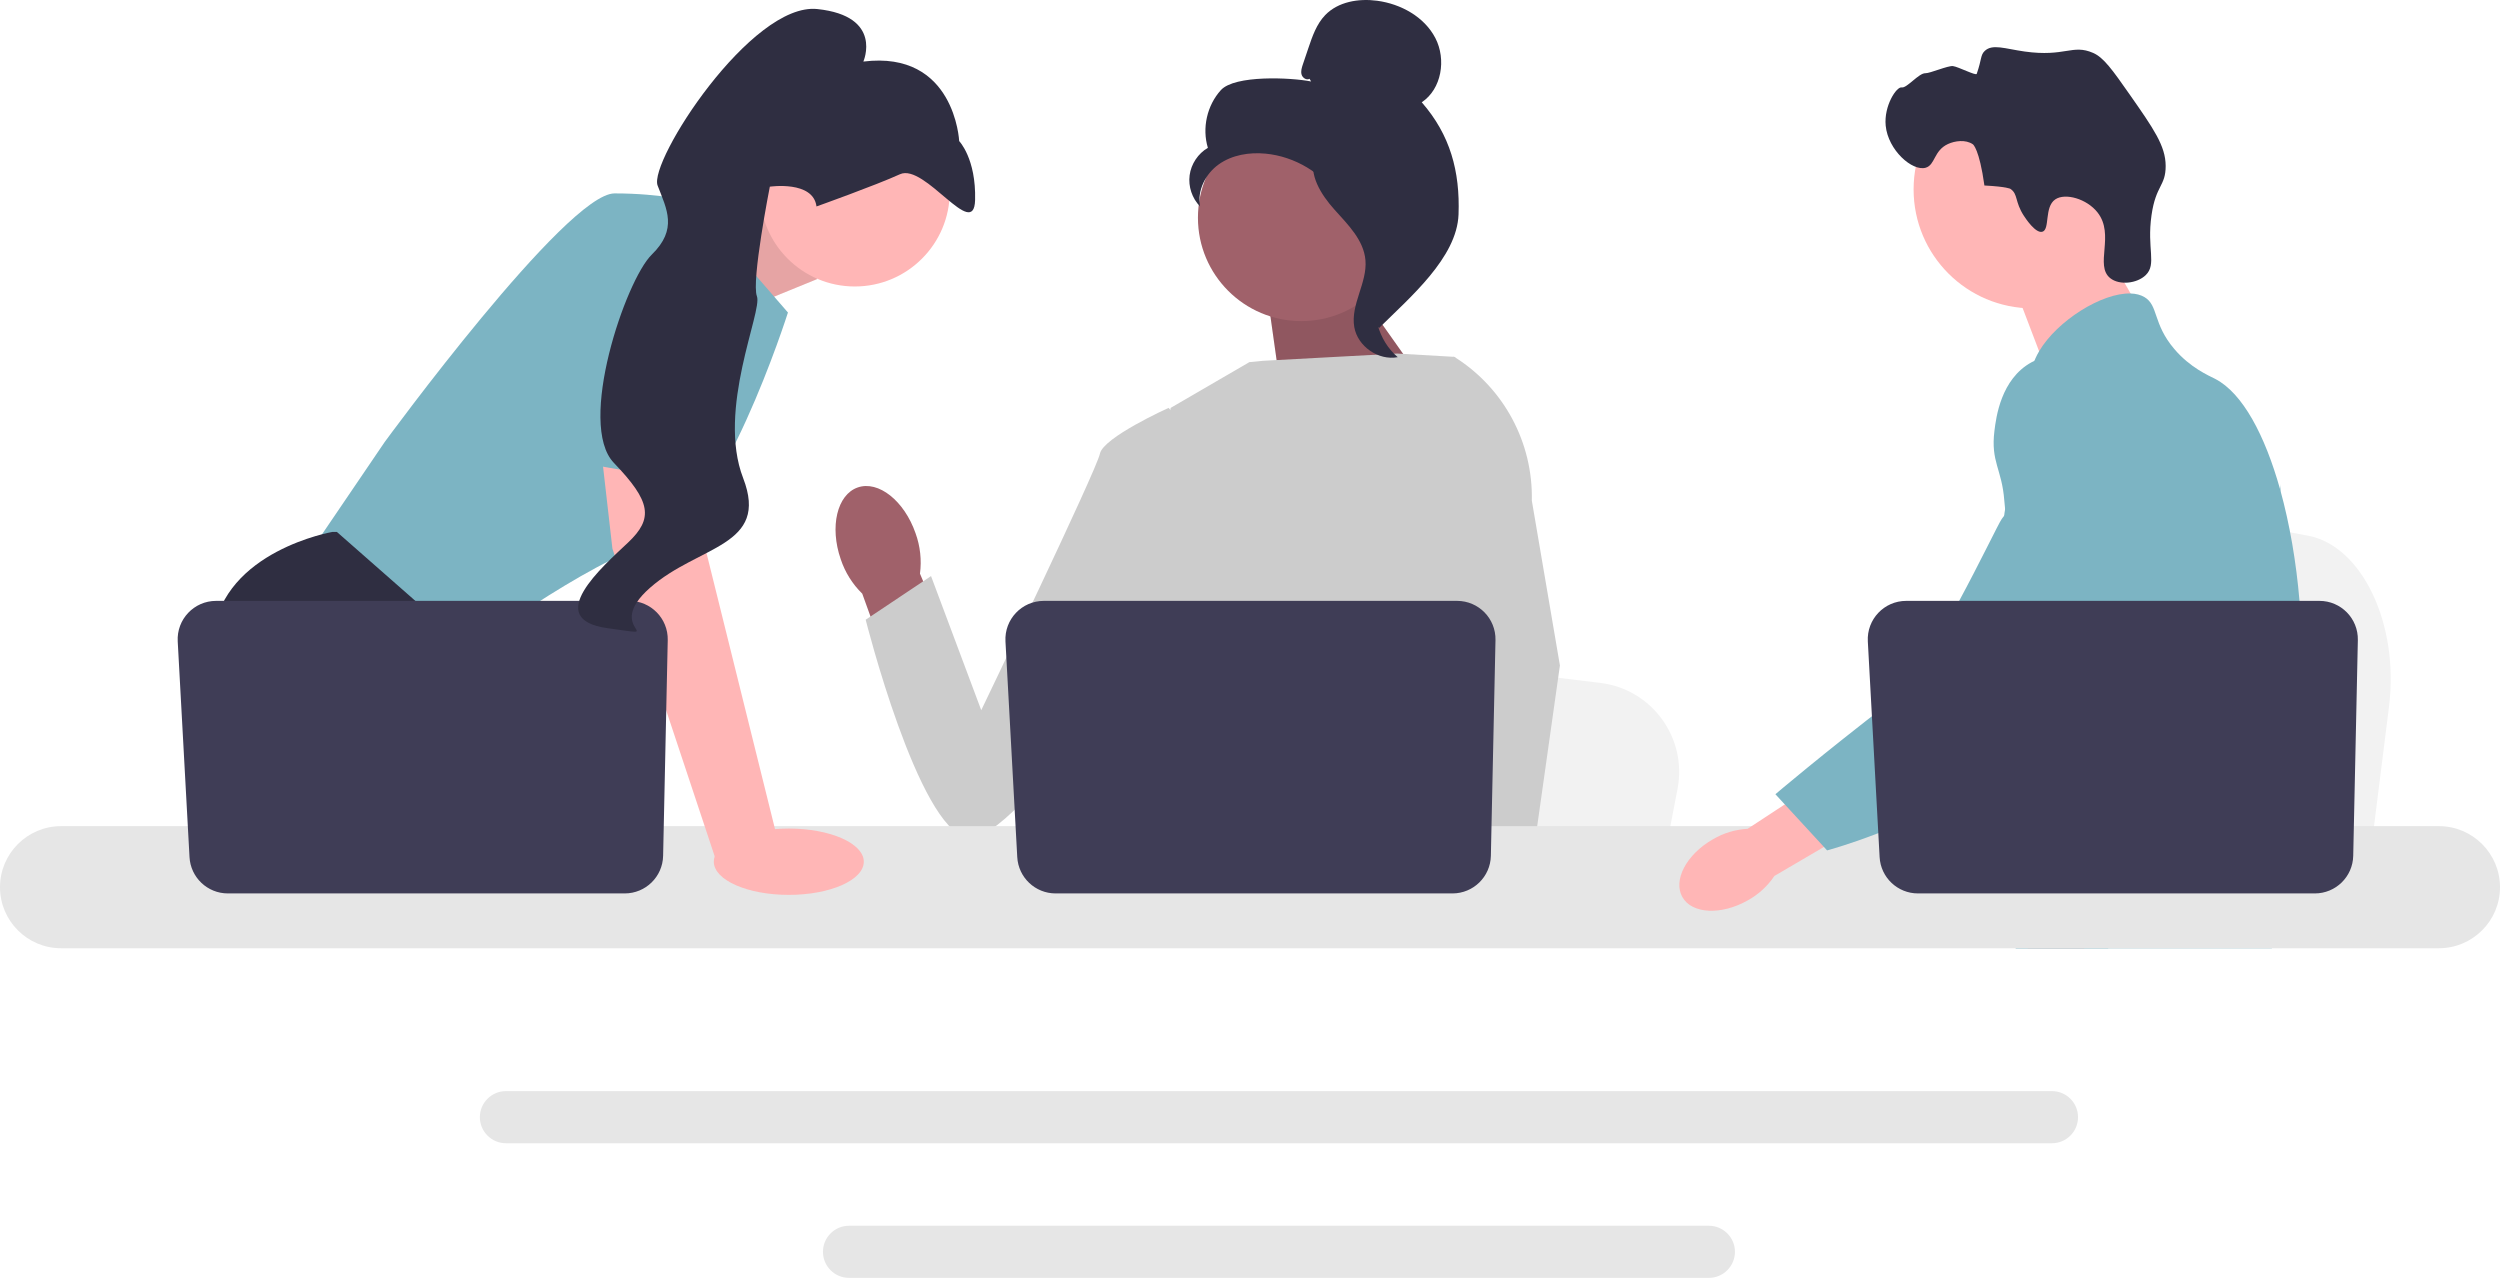
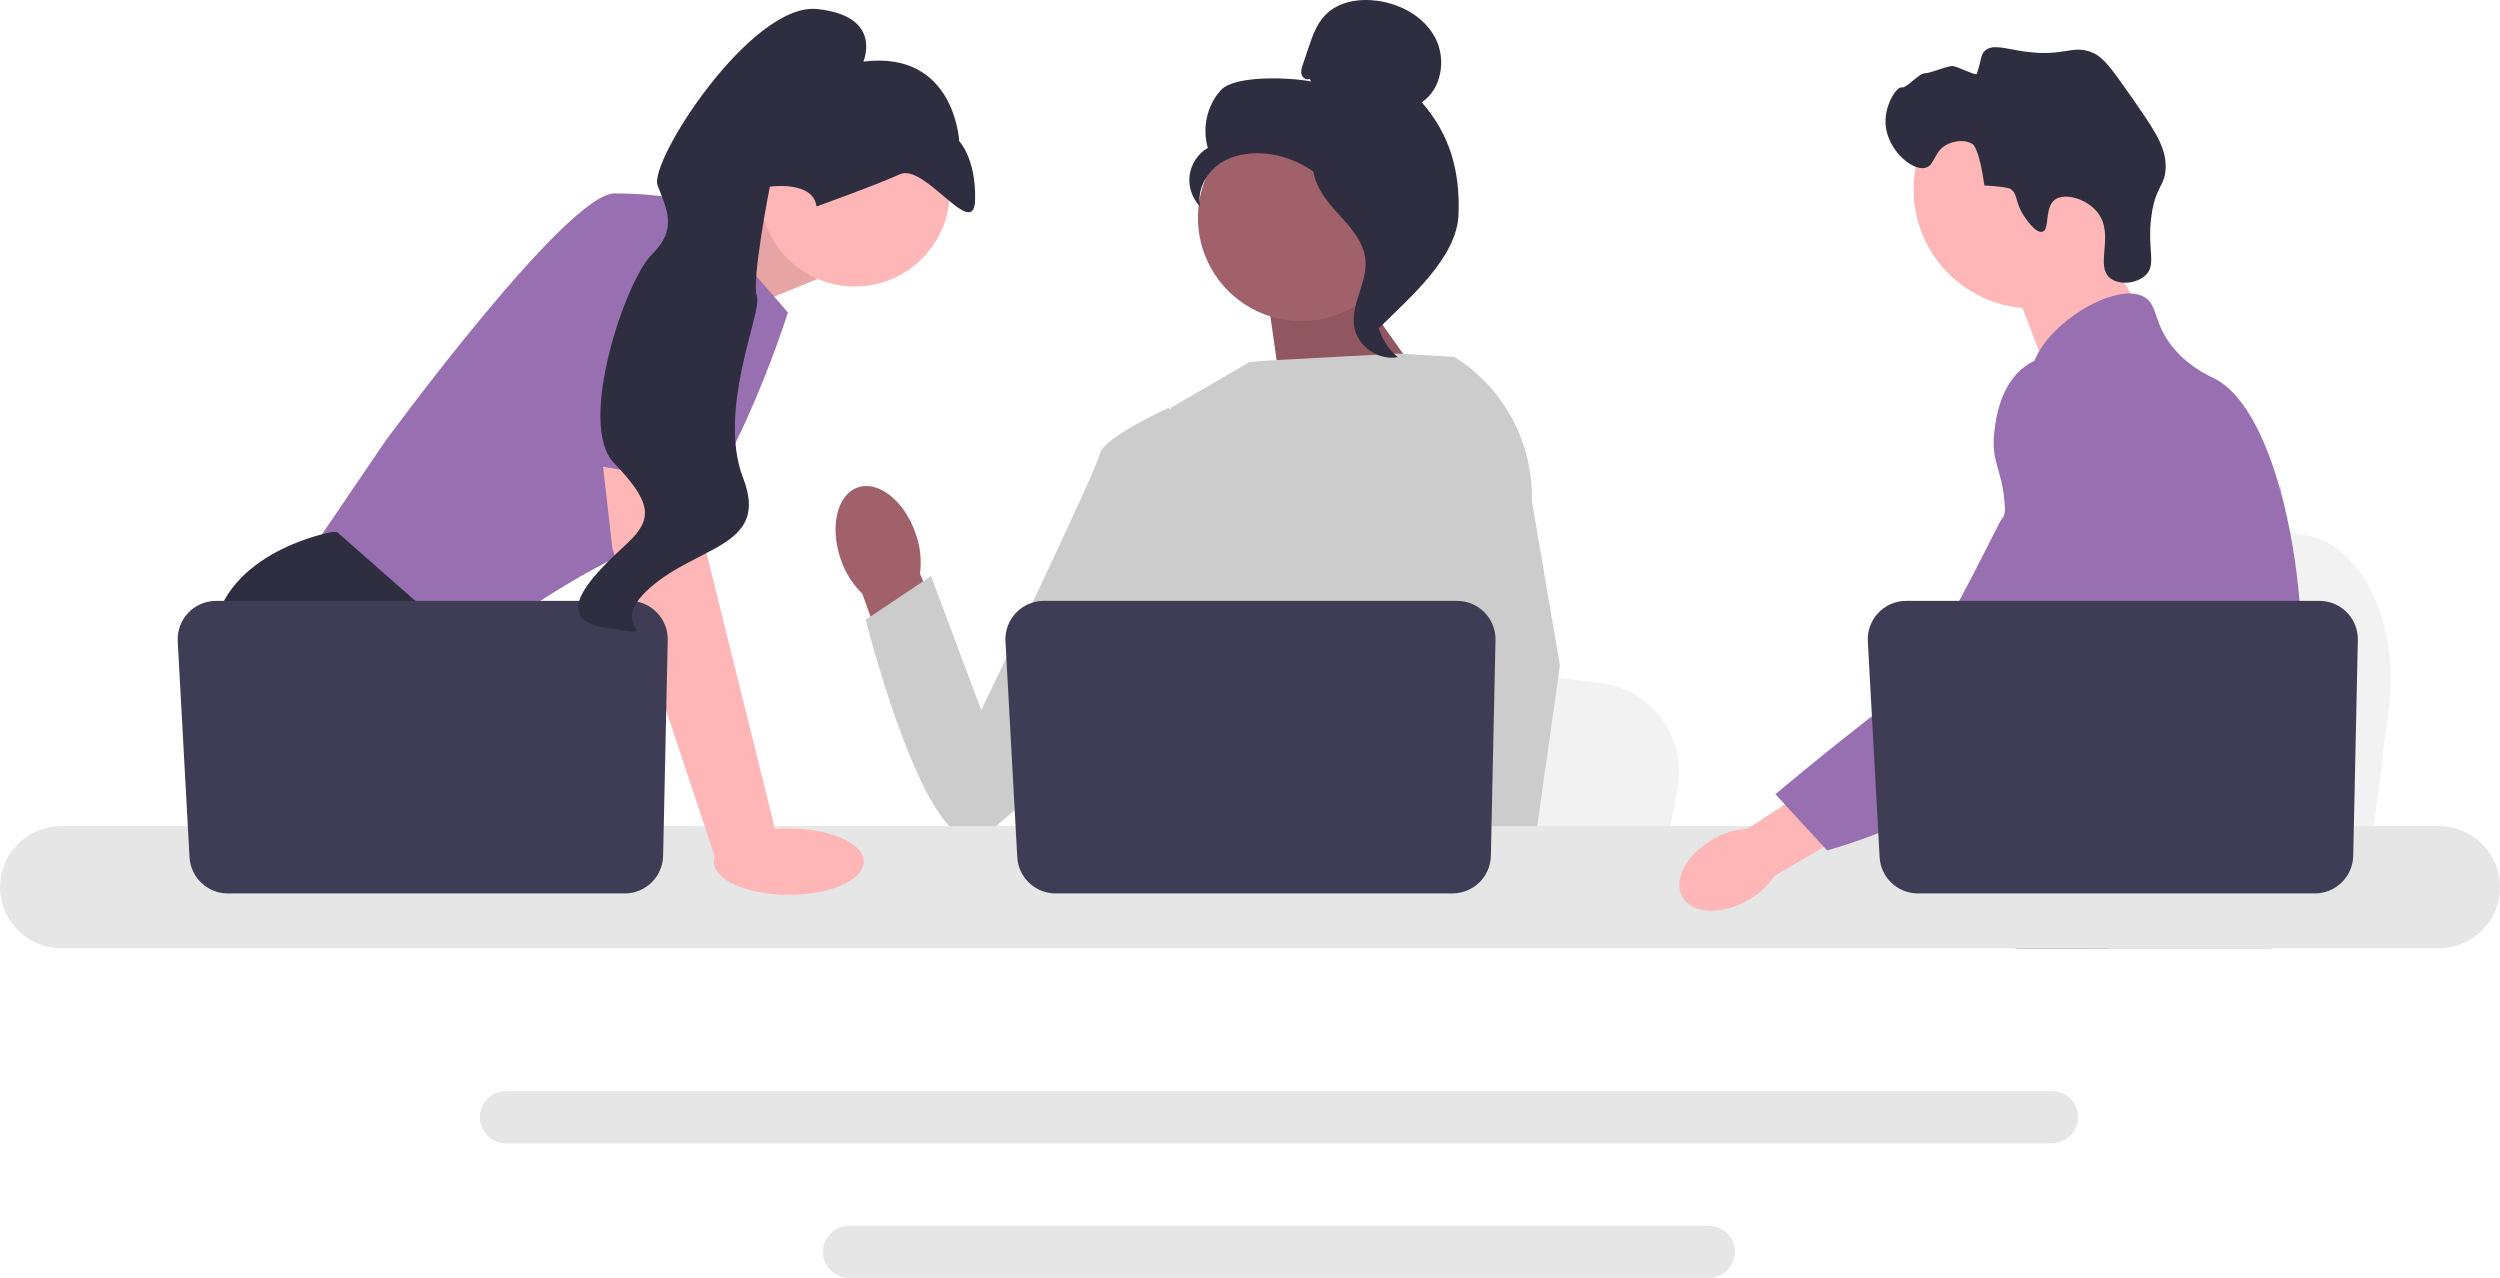
<svg xmlns="http://www.w3.org/2000/svg" width="866.81" height="443.068" viewBox="0 0 866.81 443.068">
  <path d="M828.335,244.952l-2.715,21.622-6.739,53.704h-135.383c1.057-12.037,2.502-29.362,4.046-48.065,.152-1.868,.312-3.748,.464-5.639,3.872-47.014,8.108-100.216,8.108-100.216l17.799,3.316,34.532,6.421,14.071,2.615,37.681,7.017c18.787,3.491,31.71,30.693,28.135,59.226Z" fill="#f2f2f2" />
  <polygon points="725.93 79.358 742.579 108.492 710.58 131.169 696.93 95.358 725.93 79.358" fill="#ffb6b6" />
  <circle cx="704.735" cy="65.675" r="41.244" fill="#ffb6b6" />
  <path d="M701.774,74.896c-3.275-4.984-1.99-7.591-4.731-9.423-0-0-1.103-.737-8.999-1.157h0c-1.768-12.724-3.975-14.267-3.975-14.267-2.543-1.778-6.318-1.201-8.666-.113-4.966,2.3-4.391,7.269-7.735,8.22-4.619,1.314-13.024-6.092-13.852-14.569-.675-6.915,3.78-13.631,5.547-13.276,1.752,.352,5.947-5.003,8.212-4.92,1.547,.056,7.867-2.691,9.567-2.476,1.857,.235,7.978,3.429,8.234,2.699,1.773-5.072,1.252-6.479,2.756-7.93,2.665-2.571,7.026-.781,13.866,.181,14.074,1.978,16.531-2.663,23.743,.483,3.644,1.589,6.692,5.874,12.641,14.38,8.319,11.895,12.479,17.842,12.506,24.779,.027,7.074-3.398,6.625-4.903,17.098-1.675,11.658,1.884,16.989-2.004,20.777-3.005,2.927-9.113,3.622-12.322,1.053-5.494-4.399,1.696-15.012-4.384-22.767-3.732-4.76-11.238-6.878-14.676-4.525-3.888,2.66-1.746,10.469-4.48,11.21-2.341,.634-5.772-4.588-6.343-5.457Z" fill="#2f2e41" />
-   <path d="M797.85,237.338c-1.15,19.67-5.72,25.88-7.32,49.11-.35,5.1-.56,11.02-.56,18.08,0,1.8,.01,3.54,.01,5.24,0,3.62-.069,7.04-.49,10.51-.319,2.77-.869,5.56-1.779,8.5h-88.83c-.01-.02-.01-.04-.021-.06-.52-2.26-.85-4.42-1.1-6.49-.08-.66-.15-1.31-.21-1.95-.08-.75-.15-1.49-.22-2.22-.271-2.91-.54-5.66-1.181-8.29-.859-3.63-2.42-7.05-5.62-10.35-1.31-1.35-2.619-2.4-3.899-3.32-.25-.17-.49-.34-.74-.51-3.54-2.43-6.89-4.18-9.79-9.14-.05-.07-.09-.15-.13-.22-.5-.87-1.8-3.15-2.74-6.19-.99-3.16-1.59-7.13-.51-11.19,2.57-9.62,12.09-10.58,19.87-20.3,.84-1.05,1.67-2.21,2.46-3.5,3.52-5.72,4.47-10.76,5.59-16.75,.18-.97,.34-1.93,.47-2.86,.101-.7,.19-1.39,.261-2.07,.619-5.71,.319-10.63-.41-15.03-2.38-14.41-9.4-23.33-4.44-36.26,1.561-4.06,3.771-7.11,6-9.72,4.72-5.53,9.57-9.12,8.73-16.26-.851-7.2-6.311-8.19-6.92-14.48-.311-3.18,.729-6.53,2.68-9.82v-.01c6.24-10.59,21.82-20.34,31.72-20.03,1.83,.05,3.45,.46,4.8,1.25,4.891,2.88,2.851,9.17,10.341,17.99,5.569,6.55,11.869,9.17,14.26,10.41,9.47,4.94,17.17,19.51,22.399,38.14,.04,.14,.08,.28,.12,.43,3.23,11.67,5.511,24.92,6.641,38.36,.479,5.69,.76,11.41,.819,17.07,.051,4.52-.05,8.44-.26,11.93Z" fill="#7cb4c3" />
+   <path d="M797.85,237.338c-1.15,19.67-5.72,25.88-7.32,49.11-.35,5.1-.56,11.02-.56,18.08,0,1.8,.01,3.54,.01,5.24,0,3.62-.069,7.04-.49,10.51-.319,2.77-.869,5.56-1.779,8.5h-88.83c-.01-.02-.01-.04-.021-.06-.52-2.26-.85-4.42-1.1-6.49-.08-.66-.15-1.31-.21-1.95-.08-.75-.15-1.49-.22-2.22-.271-2.91-.54-5.66-1.181-8.29-.859-3.63-2.42-7.05-5.62-10.35-1.31-1.35-2.619-2.4-3.899-3.32-.25-.17-.49-.34-.74-.51-3.54-2.43-6.89-4.18-9.79-9.14-.05-.07-.09-.15-.13-.22-.5-.87-1.8-3.15-2.74-6.19-.99-3.16-1.59-7.13-.51-11.19,2.57-9.62,12.09-10.58,19.87-20.3,.84-1.05,1.67-2.21,2.46-3.5,3.52-5.72,4.47-10.76,5.59-16.75,.18-.97,.34-1.93,.47-2.86,.101-.7,.19-1.39,.261-2.07,.619-5.71,.319-10.63-.41-15.03-2.38-14.41-9.4-23.33-4.44-36.26,1.561-4.06,3.771-7.11,6-9.72,4.72-5.53,9.57-9.12,8.73-16.26-.851-7.2-6.311-8.19-6.92-14.48-.311-3.18,.729-6.53,2.68-9.82v-.01c6.24-10.59,21.82-20.34,31.72-20.03,1.83,.05,3.45,.46,4.8,1.25,4.891,2.88,2.851,9.17,10.341,17.99,5.569,6.55,11.869,9.17,14.26,10.41,9.47,4.94,17.17,19.51,22.399,38.14,.04,.14,.08,.28,.12,.43,3.23,11.67,5.511,24.92,6.641,38.36,.479,5.69,.76,11.41,.819,17.07,.051,4.52-.05,8.44-.26,11.93Z" fill="#9870b1" />
  <g>
    <polygon points="731.331 304.728 729.52 309.768 728.38 312.927 725.74 320.278 722.68 328.778 703.01 328.778 706.31 320.278 707.84 316.318 710.38 309.768 714.64 298.768 731.331 304.728" fill="#ffb6b6" />
-     <path d="M790.84,167.827c-.05,.65-.12,1.37-.19,2.15-.779,7.94-2.62,22.15-5.31,38.36-1.42,8.55-3.08,17.66-4.95,26.71-4.02,19.53-9.02,38.76-14.67,51.4-1.01,2.28-2.05,4.34-3.11,6.16-.81,1.39-1.66,2.76-2.55,4.11-2.88,4.43-6.11,8.63-9.46,12.55-.13,.17-.28,.33-.43,.5-.54,.64-1.101,1.27-1.66,1.9-2.74,3.09-5.54,5.97-8.25,8.61-3.3,3.22-6.48,6.07-9.33,8.5h-31.94l-.13-.06-4.6-2.04s1.31-1.54,3.5-4.45c.45-.59,.93-1.24,1.45-1.95,.64-.87,1.33-1.83,2.069-2.87,1.54-2.18,3.29-4.74,5.17-7.64,3.641-5.61,7.79-12.51,11.98-20.5,.48-.93,.97-1.87,1.46-2.82,.01-.03,.03-.06,.04-.09,.83-1.62,1.65-3.29,2.47-4.99,6.95-14.46,8.94-26.46,9.511-30.35,.8-5.5,1.909-13.19,1.609-21.65-.2-5.58-1.01-11.48-2.939-17.34v-.01c-.4-1.23-.851-2.46-1.36-3.68-.91-2.19-1.99-4.35-3.271-6.48-5.649-9.38-10.239-9.77-13.89-19.99-1.08-3.03-3.53-9.87-2.78-17.09v-.01c.091-.89,.24-1.79,.44-2.69v-.01c.05-.25,.12-.51,.19-.76,.569-2.21,1.51-4.4,2.939-6.48,2.79-4.04,6.6-6.44,10.01-7.87l.011-.01c3.939-1.64,7.34-1.99,8-2.05,14.609-1.3,25.939,10.98,32.13,17.69,2.39,2.59,4.58,4.76,6.58,6.53,15.569,13.9,19.84,5.02,20.949,.43,.17-.71,.261-1.32,.311-1.72Z" fill="#7cb4c3" />
-     <path d="M790.89,167.308c0,.05-.01,.22-.05,.5,.02-.15,.03-.3,.04-.44,0-.03,0-.05,.01-.06Z" fill="#7cb4c3" />
+     <path d="M790.84,167.827c-.05,.65-.12,1.37-.19,2.15-.779,7.94-2.62,22.15-5.31,38.36-1.42,8.55-3.08,17.66-4.95,26.71-4.02,19.53-9.02,38.76-14.67,51.4-1.01,2.28-2.05,4.34-3.11,6.16-.81,1.39-1.66,2.76-2.55,4.11-2.88,4.43-6.11,8.63-9.46,12.55-.13,.17-.28,.33-.43,.5-.54,.64-1.101,1.27-1.66,1.9-2.74,3.09-5.54,5.97-8.25,8.61-3.3,3.22-6.48,6.07-9.33,8.5h-31.94l-.13-.06-4.6-2.04s1.31-1.54,3.5-4.45c.45-.59,.93-1.24,1.45-1.95,.64-.87,1.33-1.83,2.069-2.87,1.54-2.18,3.29-4.74,5.17-7.64,3.641-5.61,7.79-12.51,11.98-20.5,.48-.93,.97-1.87,1.46-2.82,.01-.03,.03-.06,.04-.09,.83-1.62,1.65-3.29,2.47-4.99,6.95-14.46,8.94-26.46,9.511-30.35,.8-5.5,1.909-13.19,1.609-21.65-.2-5.58-1.01-11.48-2.939-17.34v-.01c-.4-1.23-.851-2.46-1.36-3.68-.91-2.19-1.99-4.35-3.271-6.48-5.649-9.38-10.239-9.77-13.89-19.99-1.08-3.03-3.53-9.87-2.78-17.09v-.01c.091-.89,.24-1.79,.44-2.69v-.01c.05-.25,.12-.51,.19-.76,.569-2.21,1.51-4.4,2.939-6.48,2.79-4.04,6.6-6.44,10.01-7.87l.011-.01c3.939-1.64,7.34-1.99,8-2.05,14.609-1.3,25.939,10.98,32.13,17.69,2.39,2.59,4.58,4.76,6.58,6.53,15.569,13.9,19.84,5.02,20.949,.43,.17-.71,.261-1.32,.311-1.72Z" fill="#9870b1" />
+     <path d="M790.89,167.308c0,.05-.01,.22-.05,.5,.02-.15,.03-.3,.04-.44,0-.03,0-.05,.01-.06Z" fill="#9870b1" />
  </g>
  <path d="M711.47,378.318H175.42c-4.98,0-9.04,4.05-9.04,9.03,0,4.99,4.06,9.04,9.04,9.04H711.47c4.979,0,9.03-4.05,9.03-9.04,0-4.98-4.051-9.03-9.03-9.03Z" fill="#e6e6e6" />
  <path d="M592.51,424.998H294.37c-4.98,0-9.03,4.05-9.03,9.03s4.05,9.04,9.03,9.04h298.14c4.98,0,9.04-4.06,9.04-9.04s-4.06-9.03-9.04-9.03Z" fill="#e6e6e6" />
  <polygon points="235.069 81.275 268.853 67.057 283.344 96.762 247.842 111.253 235.069 81.275" fill="#ffb6b6" />
  <polygon points="235.069 81.275 268.853 67.057 283.344 96.762 247.842 111.253 235.069 81.275" opacity=".1" />
-   <path d="M239.872,69.955l33.328,38.4s-23.185,73.177-46.369,79.698-65.932,38.4-65.932,38.4l-53.615-34.777,26.083-38.4s63.034-86.218,79.698-86.218c16.664,0,26.807,2.898,26.807,2.898Z" fill="#7cb4c3" />
+   <path d="M239.872,69.955l33.328,38.4s-23.185,73.177-46.369,79.698-65.932,38.4-65.932,38.4l-53.615-34.777,26.083-38.4s63.034-86.218,79.698-86.218c16.664,0,26.807,2.898,26.807,2.898Z" fill="#9870b1" />
  <path d="M194.843,320.278H117.261l-4.905-6.557-20.026-26.771-4.608-6.158s-17.389-31.879-13.766-60.86c3.623-28.981,41.298-35.502,41.298-35.502h1.55l46.123,40.53-2.753,37.719,14.606,24.272,20.062,33.328Z" fill="#2f2e41" />
  <polygon points="133.15 320.278 112.356 320.278 112.356 289.486 133.15 320.278" fill="#2f2e41" />
  <path d="M581.644,273.532l-2.587,13.418-6.419,33.328h-128.958c1.007-7.47,2.384-18.222,3.854-29.829,.145-1.159,.297-2.326,.442-3.499,3.688-29.177,7.723-62.193,7.723-62.193l16.954,2.058,32.893,3.985,13.404,1.623,35.893,4.354c17.896,2.166,30.205,19.048,26.8,36.755Z" fill="#f2f2f2" />
  <path d="M764.144,320.278h-69.945c1.065-1.253,1.666-1.978,1.666-1.978l20.968-3.463,43.203-7.129s1.971,5.093,4.108,12.571Z" fill="#2f2e41" />
  <polygon points="467.455 95.766 497.873 138.784 444.814 140.369 439.119 99.942 467.455 95.766" fill="#a0616a" />
  <polygon points="467.455 95.766 497.873 138.784 444.814 140.369 439.119 99.942 467.455 95.766" opacity=".1" />
  <path id="uuid-ae755ff6-bb09-410e-86b1-7d1b81a37005-213" d="M317.446,184.896c-3.903-11.259-12.876-18.372-20.041-15.887-7.165,2.485-9.808,13.625-5.902,24.888,1.499,4.52,4.058,8.616,7.464,11.945l17.14,47.497,22.117-8.518-19.245-45.919c.615-4.724,.089-9.526-1.533-14.005Z" fill="#a0616a" />
  <path d="M523.347,162.977l-.042,43.841-4.079,16.193-8.39,33.306-6.108,30.633-4.55,22.822-1.623,8.151c-1.224,.819-2.442,1.601-3.659,2.355h-105.976c-6.021-3.615-9.39-6.427-9.39-6.427,0,0,1.666-1.565,3.572-4.079,3.217-4.246,7.108-11.201,4.724-17.845-.5-1.391-.63-3.086-.478-4.977,.971-12.476,14.056-33.574,14.056-33.574l-2.71-31.314-1.188-13.722,8.378-66.91,27.307-15.874,4.714-.456,46.536-2.514,19.234,1.108,.877,.239,18.794,39.045Z" fill="#ccc" />
  <g>
    <polygon points="525.414 320.278 502.229 320.278 501.208 309.772 501.186 309.562 507.75 309.113 524.827 307.947 525.124 314.235 525.356 319.061 525.414 320.278" fill="#ffb6b6" />
    <path d="M531.121,173.576l9.739,57.143-7.948,56.23-1.239,8.752-2.188,15.454-.674,4.753,.022,.514,.167,3.855h-27.532l-1.014-10.506-.087-.942-2.072-21.518-.036-.362-4.398-45.63,8.622-32.98,.638-2.427v-.007l3.751-56.469-2.905-25.663-.029-.239c.058,.036,.109,.073,.167,.109,.152,.094,.304,.188,.449,.29,16.925,10.737,27.01,29.575,26.568,49.644Z" fill="#ccc" />
  </g>
  <path d="M415.748,152.379l-10.587-10.951s-22.664,10.218-23.794,15.886c-1.13,5.669-41.146,88.926-41.146,88.926l-17.41-46.499-22.662,15.13s18.184,72.192,35.19,75.581,74.002-85.446,74.002-85.446l6.408-52.628Z" fill="#ccc" />
  <path d="M845.64,286.447H21.16c-11.67,0-21.16,9.5-21.16,21.17s9.49,21.16,21.16,21.16H845.64c11.67,0,21.17-9.49,21.17-21.16s-9.5-21.17-21.17-21.17Z" fill="#e6e6e6" />
  <path d="M518.522,221.94l-1.603,74.802c-.155,7.241-6.07,13.03-13.312,13.03h-137.603c-7.071,0-12.91-5.528-13.296-12.589l-4.089-74.802c-.417-7.628,5.656-14.042,13.296-14.042h143.295c7.466,0,13.472,6.137,13.312,13.601Z" fill="#3f3d56" />
  <circle cx="296.385" cy="66.41" r="32.922" fill="#ffb6b6" />
  <polygon points="241.321 152.551 244.944 191.675 269.578 290.935 248.296 298.394 212.34 190.226 207.374 146.755 241.321 152.551" fill="#ffb6b6" />
  <path d="M231.522,221.94l-1.603,74.802c-.155,7.241-6.07,13.03-13.312,13.03H79.004c-7.071,0-12.91-5.528-13.296-12.589l-4.089-74.802c-.417-7.628,5.656-14.042,13.296-14.042H218.21c7.466,0,13.472,6.137,13.312,13.601Z" fill="#3f3d56" />
  <ellipse cx="273.5" cy="298.778" rx="26" ry="11.5" fill="#ffb6b6" />
-   <path d="M190.242,158.532l14.853-79.158s41.298-5.796,42.747,7.97-1.035,81.042-1.035,81.042l-56.564-9.853Z" fill="#7cb4c3" />
+   <path d="M190.242,158.532l14.853-79.158s41.298-5.796,42.747,7.97-1.035,81.042-1.035,81.042l-56.564-9.853Z" fill="#9870b1" />
  <path d="M283.095,71.586s20.365-7.268,28.956-11.179c8.591-3.911,25.657,23.366,26.037,8.96,.38-14.406-5.518-20.447-5.518-20.447,0,0-1.473-31.515-33.223-27.575,0,0,6.984-15.767-15.941-18.205-22.925-2.438-58.589,52.921-55.395,61.194,3.194,8.273,7.023,15.113-2.039,23.959-9.062,8.846-26.03,58.769-13.12,72.203,12.91,13.434,13.758,19.264,4.912,27.621-8.846,8.358-29.754,26.53-7.147,29.685,22.607,3.155-2.068,.799,14.786-14.026,16.854-14.825,41.447-14.219,32.265-38.005-9.183-23.785,6.771-57.869,4.775-63.04-1.996-5.171,4.473-38.005,4.473-38.005,0,0,15.055-2.212,16.181,6.86Z" fill="#2f2e41" />
  <g>
    <circle cx="451.191" cy="75.499" r="35.838" fill="#a0616a" />
    <path d="M454.051,27.317c-1.037,.605-2.426-.311-2.759-1.464-.333-1.154,.055-2.379,.439-3.516l1.934-5.727c1.371-4.062,2.827-8.266,5.797-11.357,4.483-4.666,11.607-5.853,18.02-4.993,8.236,1.104,16.362,5.564,20.191,12.939,3.829,7.375,2.199,17.665-4.72,22.266,9.862,11.303,13.3,23.901,12.757,38.892-.543,14.991-16.879,28.788-27.533,39.348-2.379-1.442-4.542-8.201-3.234-10.656,1.308-2.455-.566-5.3,1.054-7.561,1.62-2.262,2.976,1.34,1.338-.909-1.034-1.419,3.001-4.684,1.464-5.533-7.432-4.108-9.903-13.371-14.571-20.465-5.63-8.556-15.265-14.35-25.462-15.312-5.617-.53-11.55,.43-16.154,3.691-4.604,3.261-7.585,9.089-6.517,14.629-2.765-2.808-4.141-6.922-3.622-10.828,.519-3.906,2.922-7.518,6.325-9.506-2.069-6.841-.297-14.711,4.505-20.005,4.802-5.294,24.28-4.392,31.291-2.999l-.542-.93Z" fill="#2f2e41" />
    <path d="M455.14,53.475c9.285,1.002,15.989,9.045,21.65,16.473,3.263,4.281,6.681,9.009,6.599,14.391-.083,5.441-3.721,10.109-5.46,15.265-2.842,8.429-.072,18.457,6.693,24.233-6.685,1.269-13.911-3.744-15.065-10.449-1.343-7.806,4.574-15.34,3.873-23.23-.617-6.951-6.095-12.301-10.752-17.498-4.657-5.197-9.03-12.094-6.888-18.735l-.65-.45Z" fill="#2f2e41" />
  </g>
  <g>
    <path id="uuid-aec20554-f6ec-4c5b-9d97-717cd04239bf-214" d="M593.947,290.977c-9.197,5.231-13.952,14.216-10.623,20.069,3.33,5.852,13.483,6.355,22.683,1.121,3.703-2.04,6.864-4.938,9.218-8.45l38.687-22.656-11.019-17.928-36.969,24.238c-4.223,.228-8.331,1.465-11.978,3.607Z" fill="#ffb6b6" />
-     <path d="M724.935,124.841c-1.156-.458-11.3-4.3-20.561,.772-10.638,5.826-12.281,19.126-12.858,23.791-1.331,10.776,2.591,13.191,3.419,24.101,1.549,20.41,5.633-2.874-.889,6.442-2.258,3.225-25.317,53.198-38.034,62.986-24.733,19.037-40.439,32.444-40.439,32.444l17.93,19.477s28.333-7.549,53.376-23.81c25.688-16.68,38.532-25.02,48.469-41.335,.856-1.405,21.331-36.176,10.335-74.624-2.508-8.77-7.104-24.839-20.747-30.245Z" fill="#7cb4c3" />
+     <path d="M724.935,124.841c-1.156-.458-11.3-4.3-20.561,.772-10.638,5.826-12.281,19.126-12.858,23.791-1.331,10.776,2.591,13.191,3.419,24.101,1.549,20.41,5.633-2.874-.889,6.442-2.258,3.225-25.317,53.198-38.034,62.986-24.733,19.037-40.439,32.444-40.439,32.444l17.93,19.477s28.333-7.549,53.376-23.81c25.688-16.68,38.532-25.02,48.469-41.335,.856-1.405,21.331-36.176,10.335-74.624-2.508-8.77-7.104-24.839-20.747-30.245Z" fill="#9870b1" />
  </g>
  <path d="M817.522,221.94l-1.603,74.802c-.155,7.241-6.07,13.03-13.312,13.03h-137.603c-7.071,0-12.91-5.528-13.296-12.589l-4.089-74.802c-.417-7.628,5.656-14.042,13.296-14.042h143.295c7.466,0,13.472,6.137,13.312,13.601Z" fill="#3f3d56" />
</svg>
